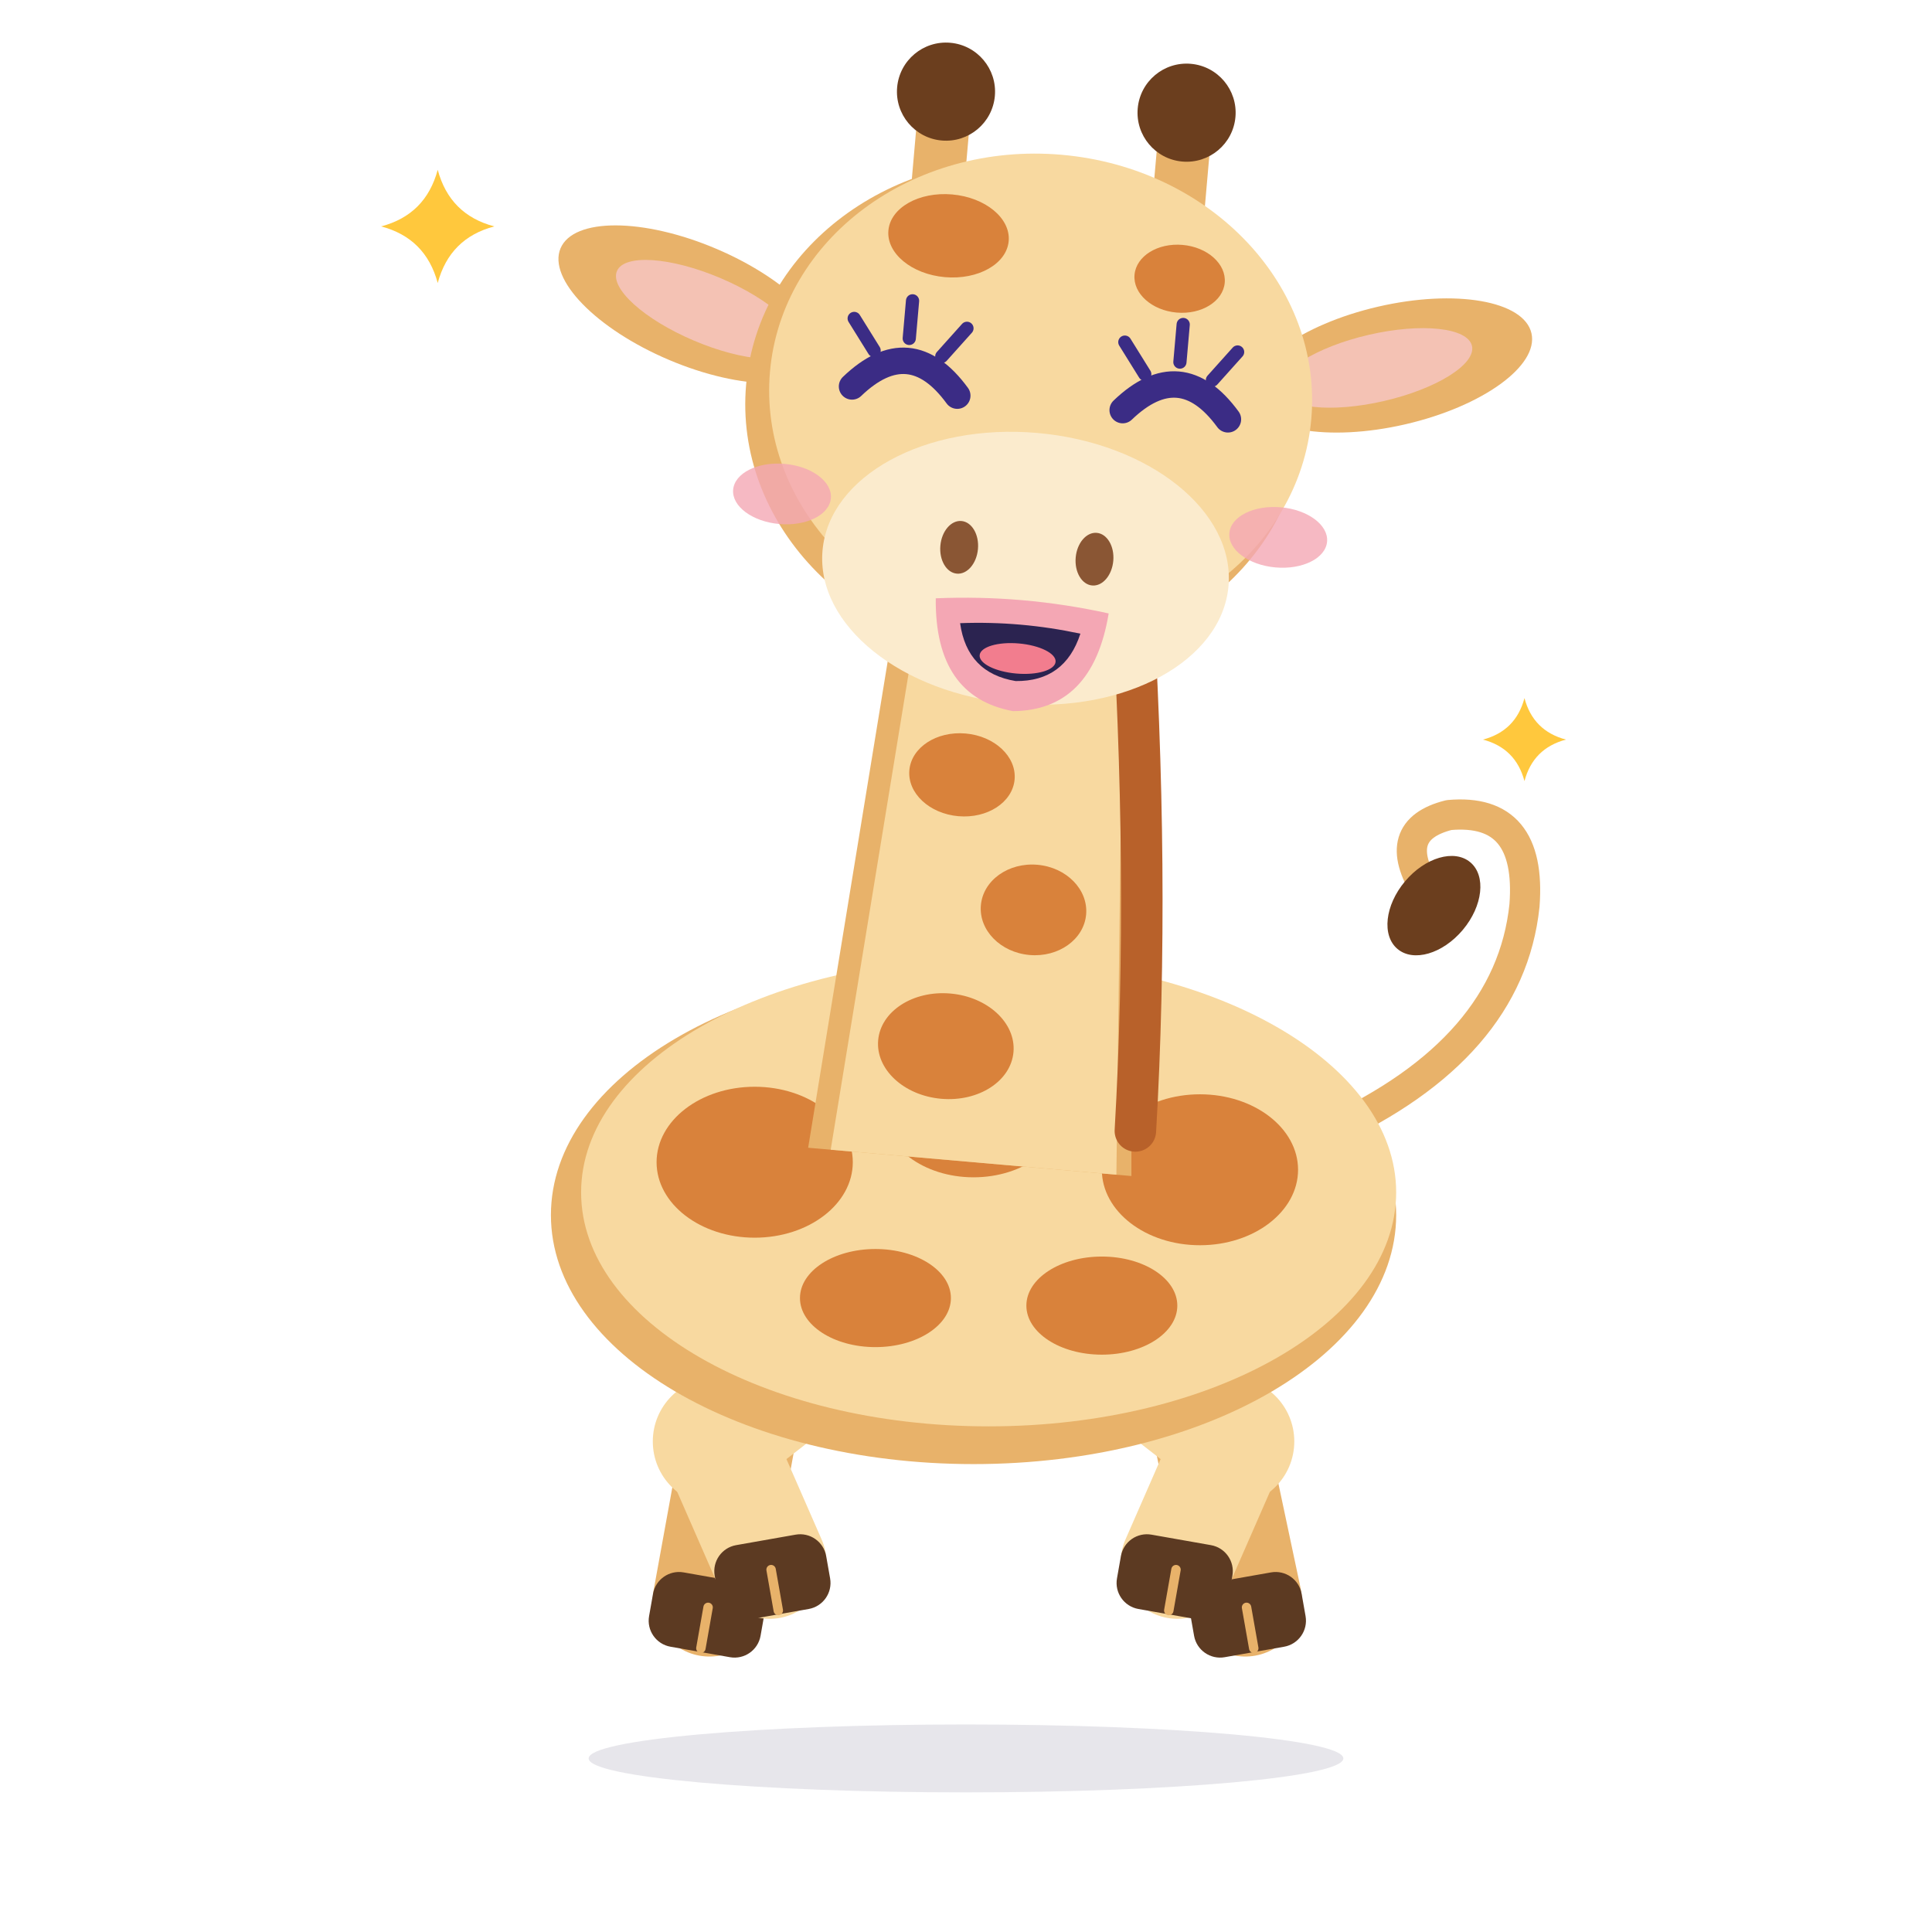
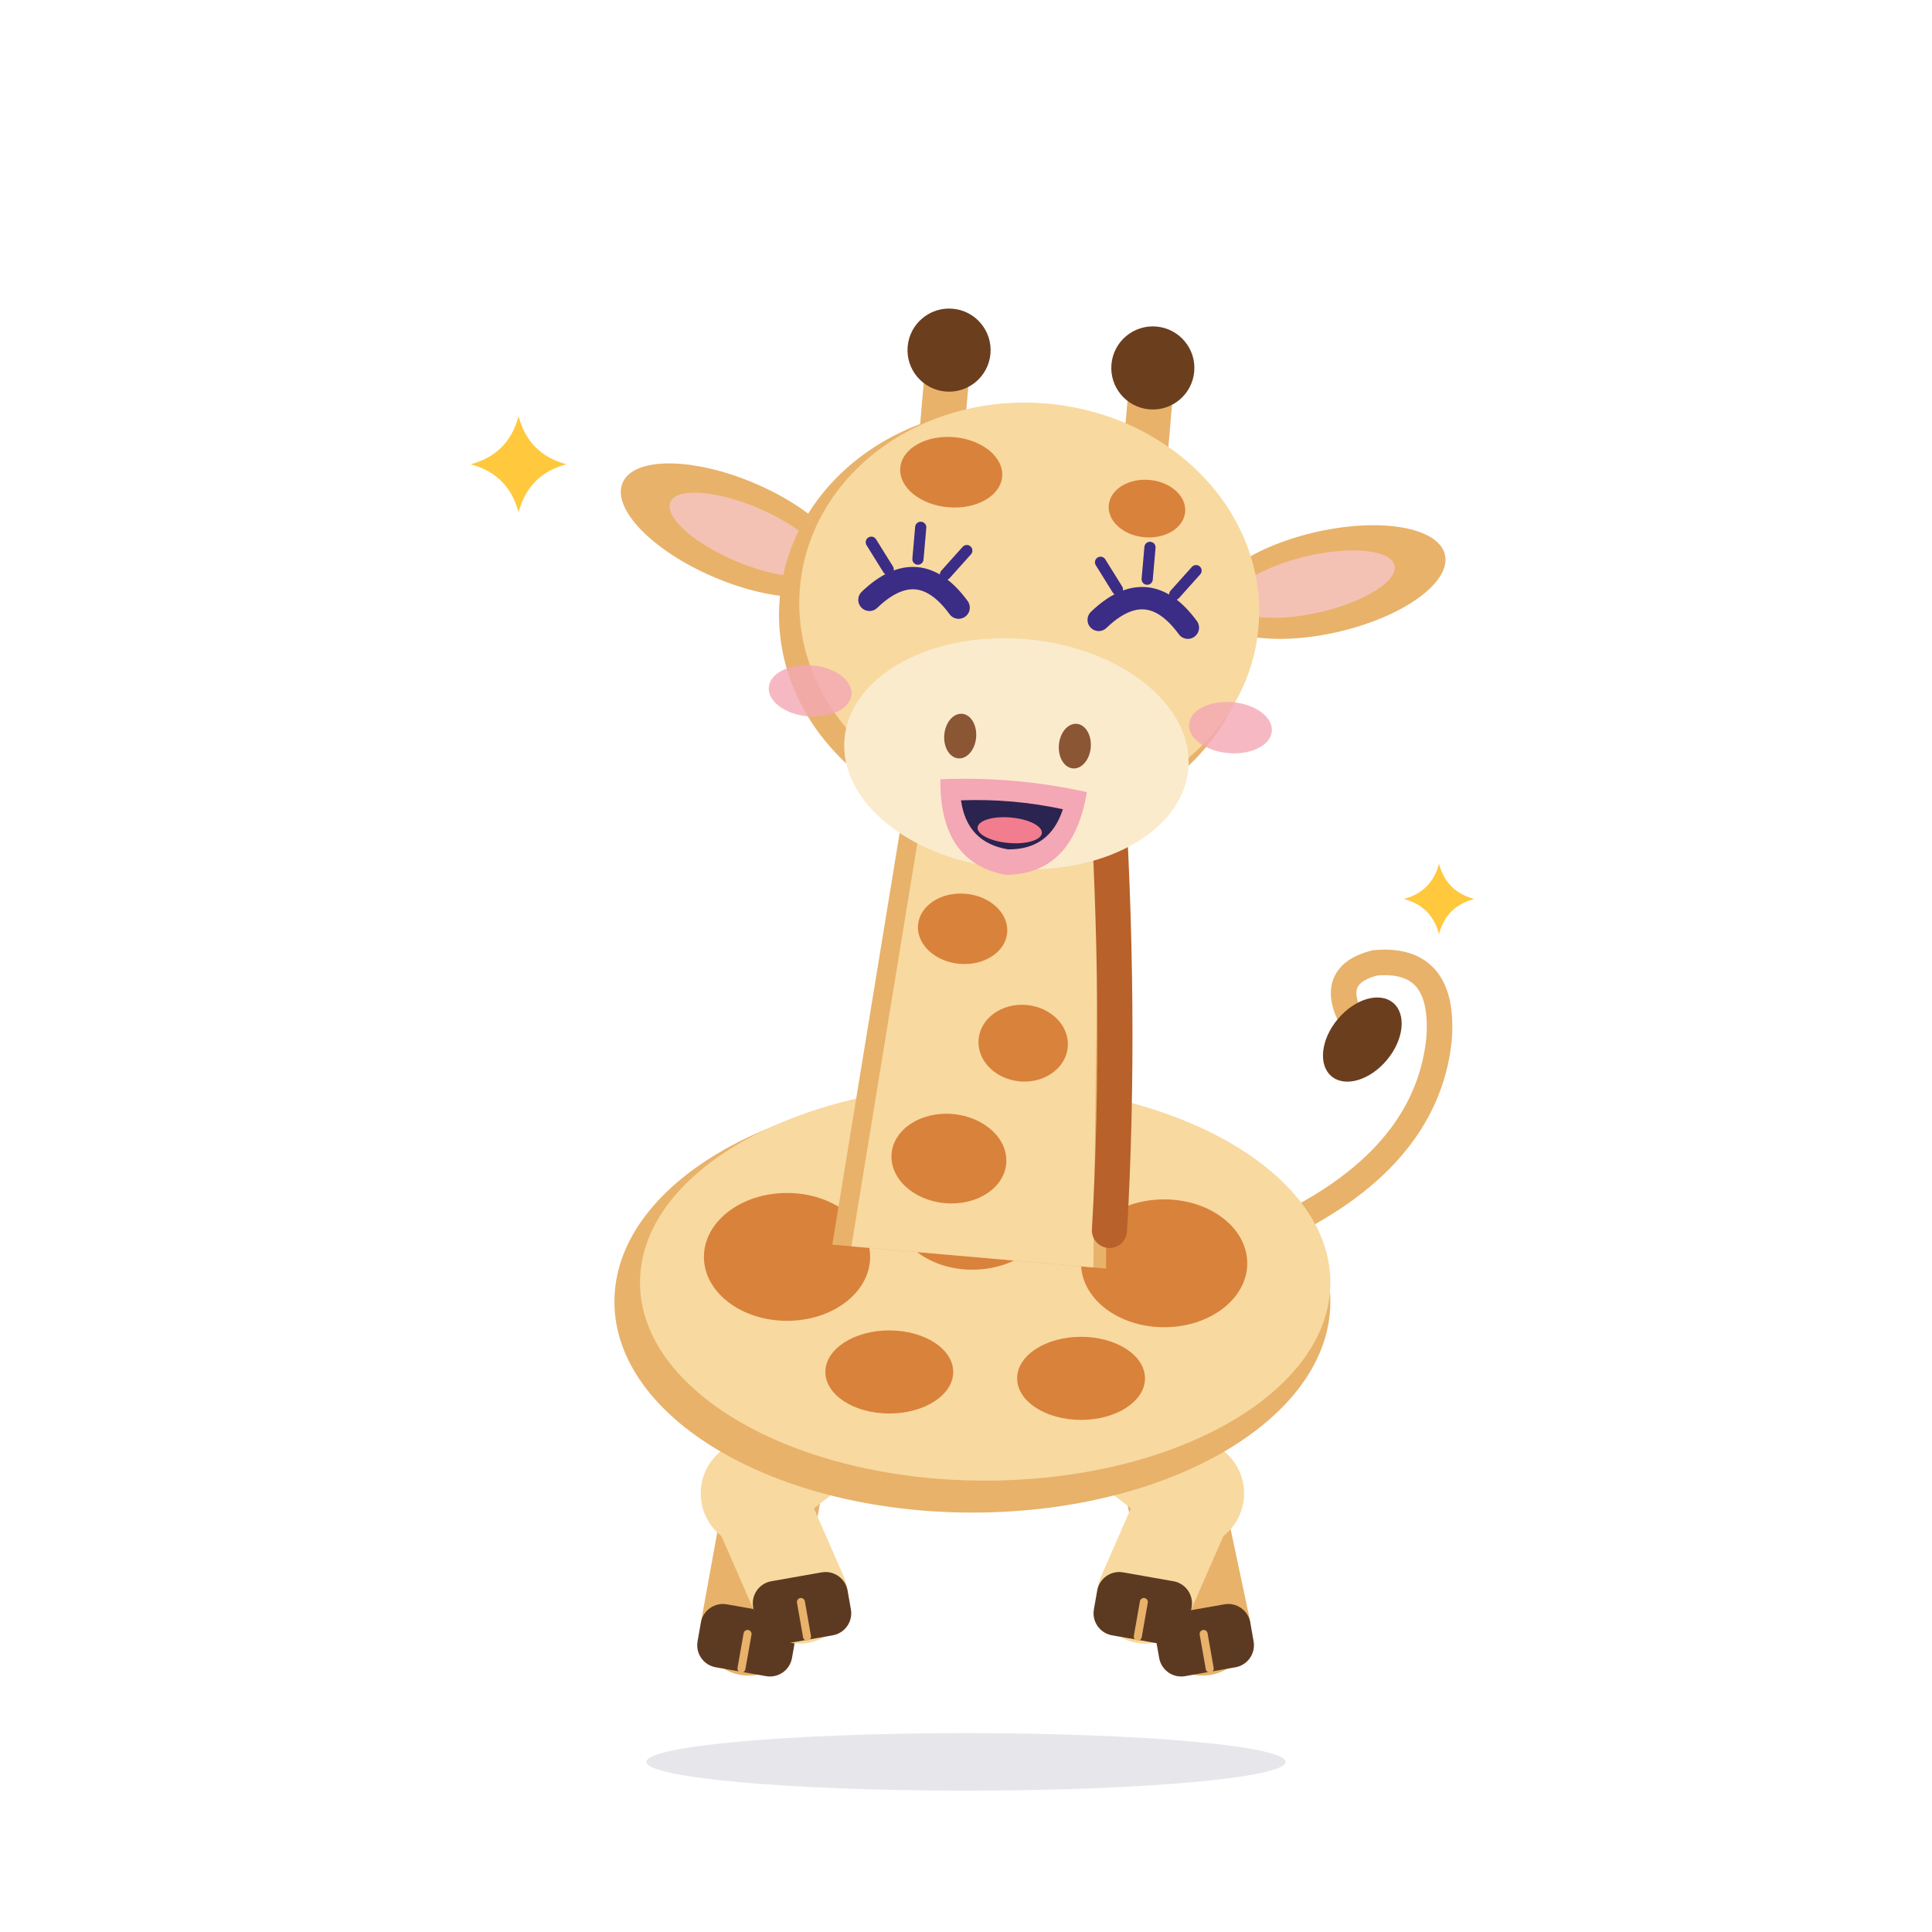
<svg xmlns="http://www.w3.org/2000/svg" viewBox="0 0 512 512" role="img" aria-label="host of the Russian course, celebrating">
-   <ellipse cx="256" cy="466" rx="100" ry="9" fill="rgba(43,35,80,0.11)" />
-   <g id="sparks">
-     <path d="M116 45 Q119.2 56.9 131 60 Q119.2 63.1 116 75 Q112.8 63.1 101 60 Q112.8 56.9 116 45 Z" fill="#FFC83D" />
-     <path d="M404 185 Q406.3 193.7 415 196 Q406.3 198.3 404 207 Q401.7 198.3 393 196 Q401.7 193.7 404 185 Z" fill="#FFC83D" />
-   </g>
-   <g id="body" transform="translate(0 -22)">
-     <g id="tail">
-       <path d="M352 322 Q400 300 404 262 Q406 236 384 238 Q368 242 378 258" fill="none" stroke="#E8B26A" stroke-width="8" stroke-linecap="round" stroke-linejoin="round" />
-       <ellipse cx="380" cy="262" rx="10" ry="15" fill="#6B3E1E" transform="rotate(40 380 262)" />
+   <g id="fit" transform="translate(256 472) scale(0.847) translate(-256 -472)">
+     <ellipse cx="256" cy="466" rx="100" ry="9" fill="rgba(43,35,80,0.11)" />
+     <g id="sparks">
+       <path d="M116 45 Q119.2 56.9 131 60 Q119.2 63.1 116 75 Q112.8 63.1 101 60 Q112.8 56.9 116 45 Z" fill="#FFC83D" />
+       <path d="M404 185 Q406.3 193.7 415 196 Q406.3 198.3 404 207 Q401.7 198.3 393 196 Q401.7 193.7 404 185 Z" fill="#FFC83D" />
    </g>
-     <g id="legs">
-       <path d="M200 380 L188 446" fill="none" stroke="#E8B26A" stroke-width="30" stroke-linecap="round" stroke-linejoin="round" />
-       <g transform="rotate(10 188 446)">
-         <rect x="173" y="440" width="30" height="20" rx="7" fill="#5C3A22" />
-         <path d="M188 448 L188 459" stroke="#E8B26A" stroke-width="2.5" stroke-linecap="round" />
+     <g id="body" transform="translate(0 -22)">
+       <g id="tail">
+         <path d="M352 322 Q400 300 404 262 Q406 236 384 238 Q368 242 378 258" fill="none" stroke="#E8B26A" stroke-width="8" stroke-linecap="round" stroke-linejoin="round" />
+         <ellipse cx="380" cy="262" rx="10" ry="15" fill="#6B3E1E" transform="rotate(40 380 262)" />
      </g>
-       <path d="M316 380 L330 446" fill="none" stroke="#E8B26A" stroke-width="30" stroke-linecap="round" stroke-linejoin="round" />
-       <g transform="rotate(-10 330 446)">
-         <rect x="315" y="440" width="30" height="20" rx="7" fill="#5C3A22" />
-         <path d="M330 448 L330 459" stroke="#E8B26A" stroke-width="2.5" stroke-linecap="round" />
+       <g id="legs">
+         <path d="M200 380 L188 446" fill="none" stroke="#E8B26A" stroke-width="30" stroke-linecap="round" stroke-linejoin="round" />
+         <g transform="rotate(10 188 446)">
+           <rect x="173" y="440" width="30" height="20" rx="7" fill="#5C3A22" />
+           <path d="M188 448 L188 459" stroke="#E8B26A" stroke-width="2.5" stroke-linecap="round" />
+         </g>
+         <path d="M316 380 L330 446" fill="none" stroke="#E8B26A" stroke-width="30" stroke-linecap="round" stroke-linejoin="round" />
+         <g transform="rotate(-10 330 446)">
+           <rect x="315" y="440" width="30" height="20" rx="7" fill="#5C3A22" />
+           <path d="M330 448 L330 459" stroke="#E8B26A" stroke-width="2.5" stroke-linecap="round" />
+         </g>
+         <path d="M226 376 L190 404 L204 436" fill="none" stroke="#F8D9A0" stroke-width="30" stroke-linecap="round" stroke-linejoin="round" />
+         <circle cx="190" cy="404" r="17" fill="#F8D9A0" />
+         <g transform="rotate(-10 204 436)">
+           <rect x="189" y="430" width="30" height="20" rx="7" fill="#5C3A22" />
+           <path d="M204 438 L204 449" stroke="#E8B26A" stroke-width="2.5" stroke-linecap="round" />
+         </g>
+         <path d="M290 376 L326 404 L312 436" fill="none" stroke="#F8D9A0" stroke-width="30" stroke-linecap="round" stroke-linejoin="round" />
+         <circle cx="326" cy="404" r="17" fill="#F8D9A0" />
+         <g transform="rotate(10 312 436)">
+           <rect x="297" y="430" width="30" height="20" rx="7" fill="#5C3A22" />
+           <path d="M312 438 L312 449" stroke="#E8B26A" stroke-width="2.5" stroke-linecap="round" />
+         </g>
      </g>
-       <path d="M226 376 L190 404 L204 436" fill="none" stroke="#F8D9A0" stroke-width="30" stroke-linecap="round" stroke-linejoin="round" />
-       <circle cx="190" cy="404" r="17" fill="#F8D9A0" />
-       <g transform="rotate(-10 204 436)">
-         <rect x="189" y="430" width="30" height="20" rx="7" fill="#5C3A22" />
-         <path d="M204 438 L204 449" stroke="#E8B26A" stroke-width="2.5" stroke-linecap="round" />
+       <g id="trunk">
+         <ellipse cx="258" cy="344" rx="112" ry="66" fill="#E8B26A" />
+         <ellipse cx="262" cy="338" rx="108" ry="62" fill="#F8D9A0" />
+         <ellipse cx="200" cy="330" rx="26" ry="20" fill="#D9823B" />
+         <ellipse cx="258" cy="316" rx="24" ry="18" fill="#D9823B" />
+         <ellipse cx="318" cy="332" rx="26" ry="20" fill="#D9823B" />
+         <ellipse cx="232" cy="366" rx="20" ry="13" fill="#D9823B" />
+         <ellipse cx="292" cy="368" rx="20" ry="13" fill="#D9823B" />
      </g>
-       <path d="M290 376 L326 404 L312 436" fill="none" stroke="#F8D9A0" stroke-width="30" stroke-linecap="round" stroke-linejoin="round" />
-       <circle cx="326" cy="404" r="17" fill="#F8D9A0" />
-       <g transform="rotate(10 312 436)">
-         <rect x="297" y="430" width="30" height="20" rx="7" fill="#5C3A22" />
-         <path d="M312 438 L312 449" stroke="#E8B26A" stroke-width="2.5" stroke-linecap="round" />
+       <g id="head" transform="rotate(5 258 330)">
+         <path d="M214 330 L226 170 Q256 150 286 170 L300 330 Z" fill="#E8B26A" />
+         <path d="M220 330 L232 170 Q258 154 284 170 L296 330 Z" fill="#F8D9A0" />
+         <path d="M286 172 Q298 250 300 318" fill="none" stroke="#B8612A" stroke-width="11" stroke-linecap="round" stroke-linejoin="round" />
+         <ellipse cx="248" cy="300" rx="18" ry="14" fill="#D9823B" />
+         <ellipse cx="268" cy="262" rx="14" ry="12" fill="#D9823B" />
+         <ellipse cx="246" cy="228" rx="14" ry="11" fill="#D9823B" />
+         <ellipse cx="266" cy="196" rx="11" ry="9" fill="#D9823B" />
+         <rect x="219" y="48" width="14" height="46" rx="7" fill="#E8B26A" />
+         <circle cx="226" cy="48" r="13" fill="#6B3E1E" />
+         <rect x="283" y="48" width="14" height="46" rx="7" fill="#E8B26A" />
+         <circle cx="290" cy="48" r="13" fill="#6B3E1E" />
+         <ellipse cx="164" cy="110" rx="38" ry="16" fill="#E8B26A" transform="rotate(18 164 110)" />
+         <ellipse cx="168" cy="111" rx="26" ry="9" fill="#F4C2B4" transform="rotate(18 168 111)" />
+         <ellipse cx="350" cy="110" rx="38" ry="16" fill="#E8B26A" transform="rotate(-18 350 110)" />
+         <ellipse cx="346" cy="111" rx="26" ry="9" fill="#F4C2B4" transform="rotate(-18 346 111)" />
+         <ellipse cx="254" cy="130" rx="74" ry="66" fill="#E8B26A" />
+         <ellipse cx="258" cy="126" rx="72" ry="64" fill="#F8D9A0" />
+         <ellipse cx="230" cy="86" rx="16" ry="11" fill="#D9823B" />
+         <ellipse cx="292" cy="92" rx="12" ry="9" fill="#D9823B" />
+         <ellipse cx="258" cy="172" rx="54" ry="36" fill="#FBEBCD" />
+         <ellipse cx="240" cy="168" rx="5" ry="7" fill="#8A5634" />
+         <ellipse cx="276" cy="168" rx="5" ry="7" fill="#8A5634" />
+         <g id="mouth">
+           <path d="M235 182 Q258 179 281 182 Q279 208 258 210 Q237 208 235 182 Z" fill="#F4A7B4" />
+           <path d="M242 188 Q258 186 274 188 Q271 201 258 202 Q245 201 242 188 Z" fill="#2B2350" />
+           <ellipse cx="258" cy="196" rx="10.1" ry="4" fill="#F27D8E" />
+         </g>
+         <path d="M208 128 Q222 112 236 128" fill="none" stroke="#3B2C85" stroke-width="7" stroke-linecap="round" stroke-linejoin="round" />
+         <path d="M213 118 l-6 -8 M222 114 l0 -10 M231 118 l6 -8" fill="none" stroke="#3B2C85" stroke-width="3.5" stroke-linecap="round" stroke-linejoin="round" />
+         <path d="M280 128 Q294 112 308 128" fill="none" stroke="#3B2C85" stroke-width="7" stroke-linecap="round" stroke-linejoin="round" />
+         <path d="M285 118 l-6 -8 M294 114 l0 -10 M303 118 l6 -8" fill="none" stroke="#3B2C85" stroke-width="3.5" stroke-linecap="round" stroke-linejoin="round" />
+         <ellipse cx="192" cy="158" rx="13" ry="8" fill="#F4A7B4" opacity="0.8" />
+         <ellipse cx="324" cy="158" rx="13" ry="8" fill="#F4A7B4" opacity="0.8" />
      </g>
-     </g>
-     <g id="trunk">
-       <ellipse cx="258" cy="344" rx="112" ry="66" fill="#E8B26A" />
-       <ellipse cx="262" cy="338" rx="108" ry="62" fill="#F8D9A0" />
-       <ellipse cx="200" cy="330" rx="26" ry="20" fill="#D9823B" />
-       <ellipse cx="258" cy="316" rx="24" ry="18" fill="#D9823B" />
-       <ellipse cx="318" cy="332" rx="26" ry="20" fill="#D9823B" />
-       <ellipse cx="232" cy="366" rx="20" ry="13" fill="#D9823B" />
-       <ellipse cx="292" cy="368" rx="20" ry="13" fill="#D9823B" />
-     </g>
-     <g id="head" transform="rotate(5 258 330)">
-       <path d="M214 330 L226 170 Q256 150 286 170 L300 330 Z" fill="#E8B26A" />
-       <path d="M220 330 L232 170 Q258 154 284 170 L296 330 Z" fill="#F8D9A0" />
-       <path d="M286 172 Q298 250 300 318" fill="none" stroke="#B8612A" stroke-width="11" stroke-linecap="round" stroke-linejoin="round" />
-       <ellipse cx="248" cy="300" rx="18" ry="14" fill="#D9823B" />
-       <ellipse cx="268" cy="262" rx="14" ry="12" fill="#D9823B" />
-       <ellipse cx="246" cy="228" rx="14" ry="11" fill="#D9823B" />
-       <ellipse cx="266" cy="196" rx="11" ry="9" fill="#D9823B" />
-       <rect x="219" y="48" width="14" height="46" rx="7" fill="#E8B26A" />
-       <circle cx="226" cy="48" r="13" fill="#6B3E1E" />
-       <rect x="283" y="48" width="14" height="46" rx="7" fill="#E8B26A" />
-       <circle cx="290" cy="48" r="13" fill="#6B3E1E" />
-       <ellipse cx="164" cy="110" rx="38" ry="16" fill="#E8B26A" transform="rotate(18 164 110)" />
-       <ellipse cx="168" cy="111" rx="26" ry="9" fill="#F4C2B4" transform="rotate(18 168 111)" />
-       <ellipse cx="350" cy="110" rx="38" ry="16" fill="#E8B26A" transform="rotate(-18 350 110)" />
-       <ellipse cx="346" cy="111" rx="26" ry="9" fill="#F4C2B4" transform="rotate(-18 346 111)" />
-       <ellipse cx="254" cy="130" rx="74" ry="66" fill="#E8B26A" />
-       <ellipse cx="258" cy="126" rx="72" ry="64" fill="#F8D9A0" />
-       <ellipse cx="230" cy="86" rx="16" ry="11" fill="#D9823B" />
-       <ellipse cx="292" cy="92" rx="12" ry="9" fill="#D9823B" />
-       <ellipse cx="258" cy="172" rx="54" ry="36" fill="#FBEBCD" />
-       <ellipse cx="240" cy="168" rx="5" ry="7" fill="#8A5634" />
-       <ellipse cx="276" cy="168" rx="5" ry="7" fill="#8A5634" />
-       <g id="mouth">
-         <path d="M235 182 Q258 179 281 182 Q279 208 258 210 Q237 208 235 182 Z" fill="#F4A7B4" />
-         <path d="M242 188 Q258 186 274 188 Q271 201 258 202 Q245 201 242 188 Z" fill="#2B2350" />
-         <ellipse cx="258" cy="196" rx="10.1" ry="4" fill="#F27D8E" />
-       </g>
-       <path d="M208 128 Q222 112 236 128" fill="none" stroke="#3B2C85" stroke-width="7" stroke-linecap="round" stroke-linejoin="round" />
-       <path d="M213 118 l-6 -8 M222 114 l0 -10 M231 118 l6 -8" fill="none" stroke="#3B2C85" stroke-width="3.5" stroke-linecap="round" stroke-linejoin="round" />
-       <path d="M280 128 Q294 112 308 128" fill="none" stroke="#3B2C85" stroke-width="7" stroke-linecap="round" stroke-linejoin="round" />
-       <path d="M285 118 l-6 -8 M294 114 l0 -10 M303 118 l6 -8" fill="none" stroke="#3B2C85" stroke-width="3.5" stroke-linecap="round" stroke-linejoin="round" />
-       <ellipse cx="192" cy="158" rx="13" ry="8" fill="#F4A7B4" opacity="0.8" />
-       <ellipse cx="324" cy="158" rx="13" ry="8" fill="#F4A7B4" opacity="0.8" />
    </g>
  </g>
</svg>
